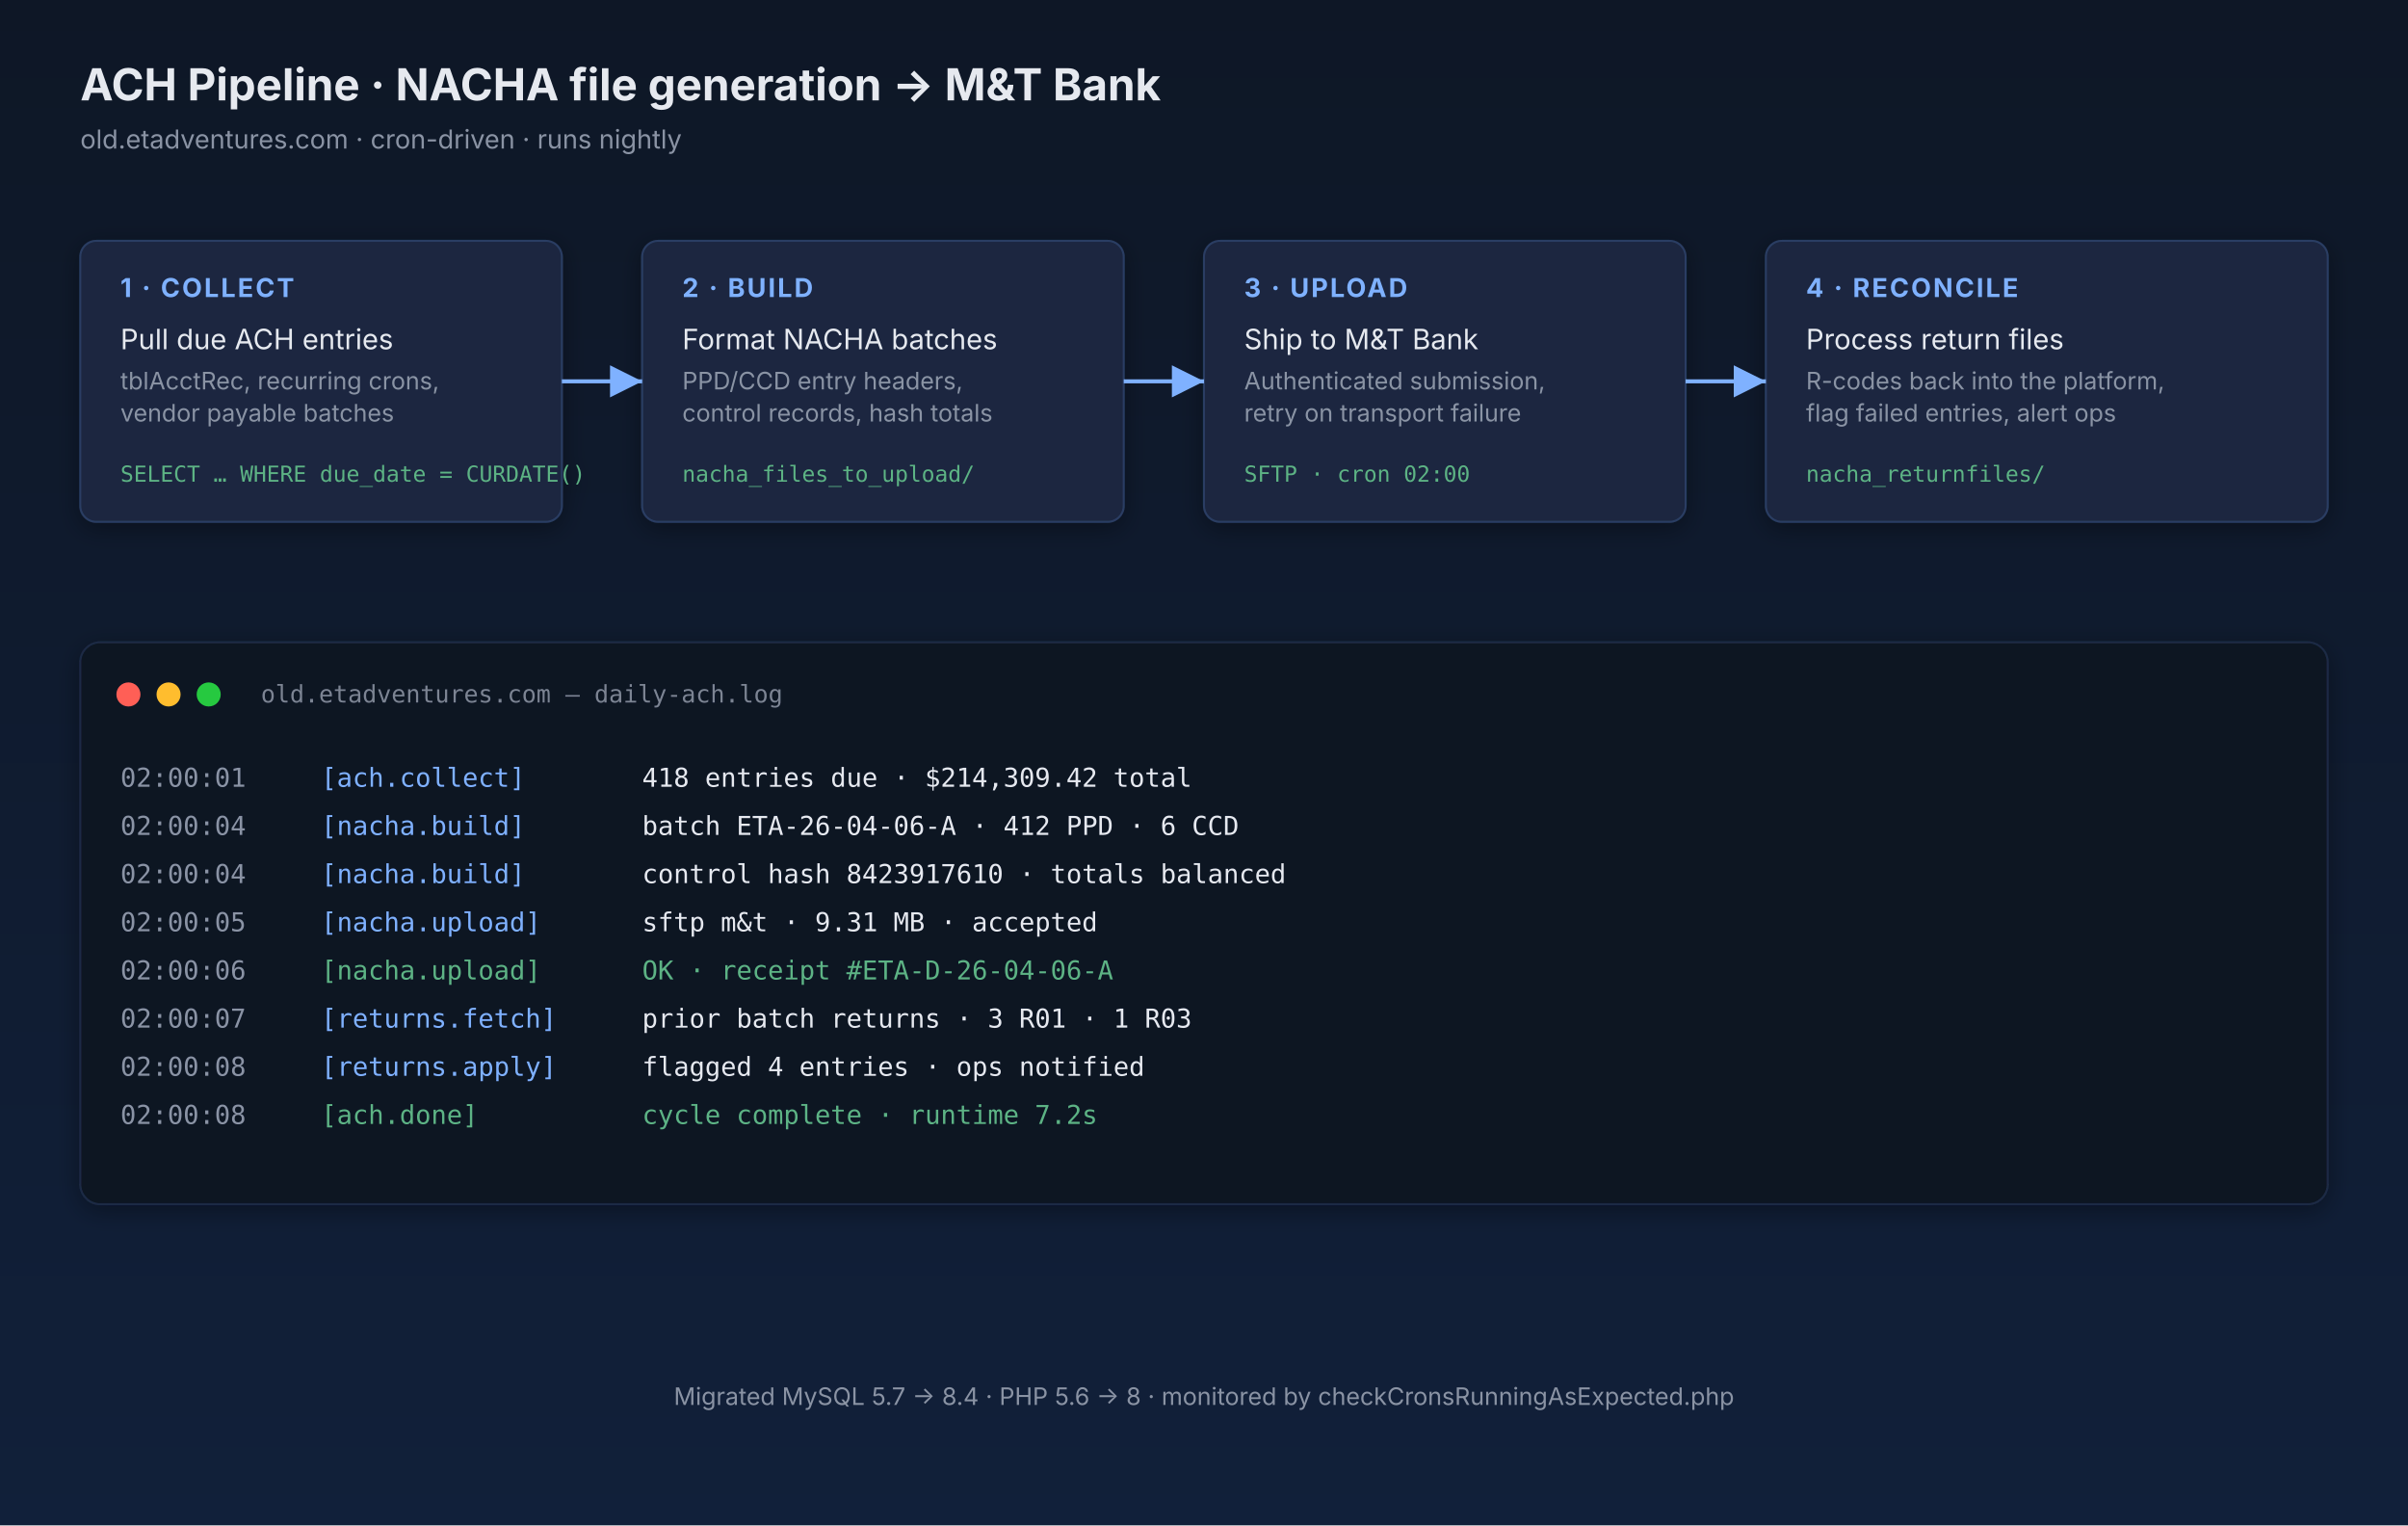
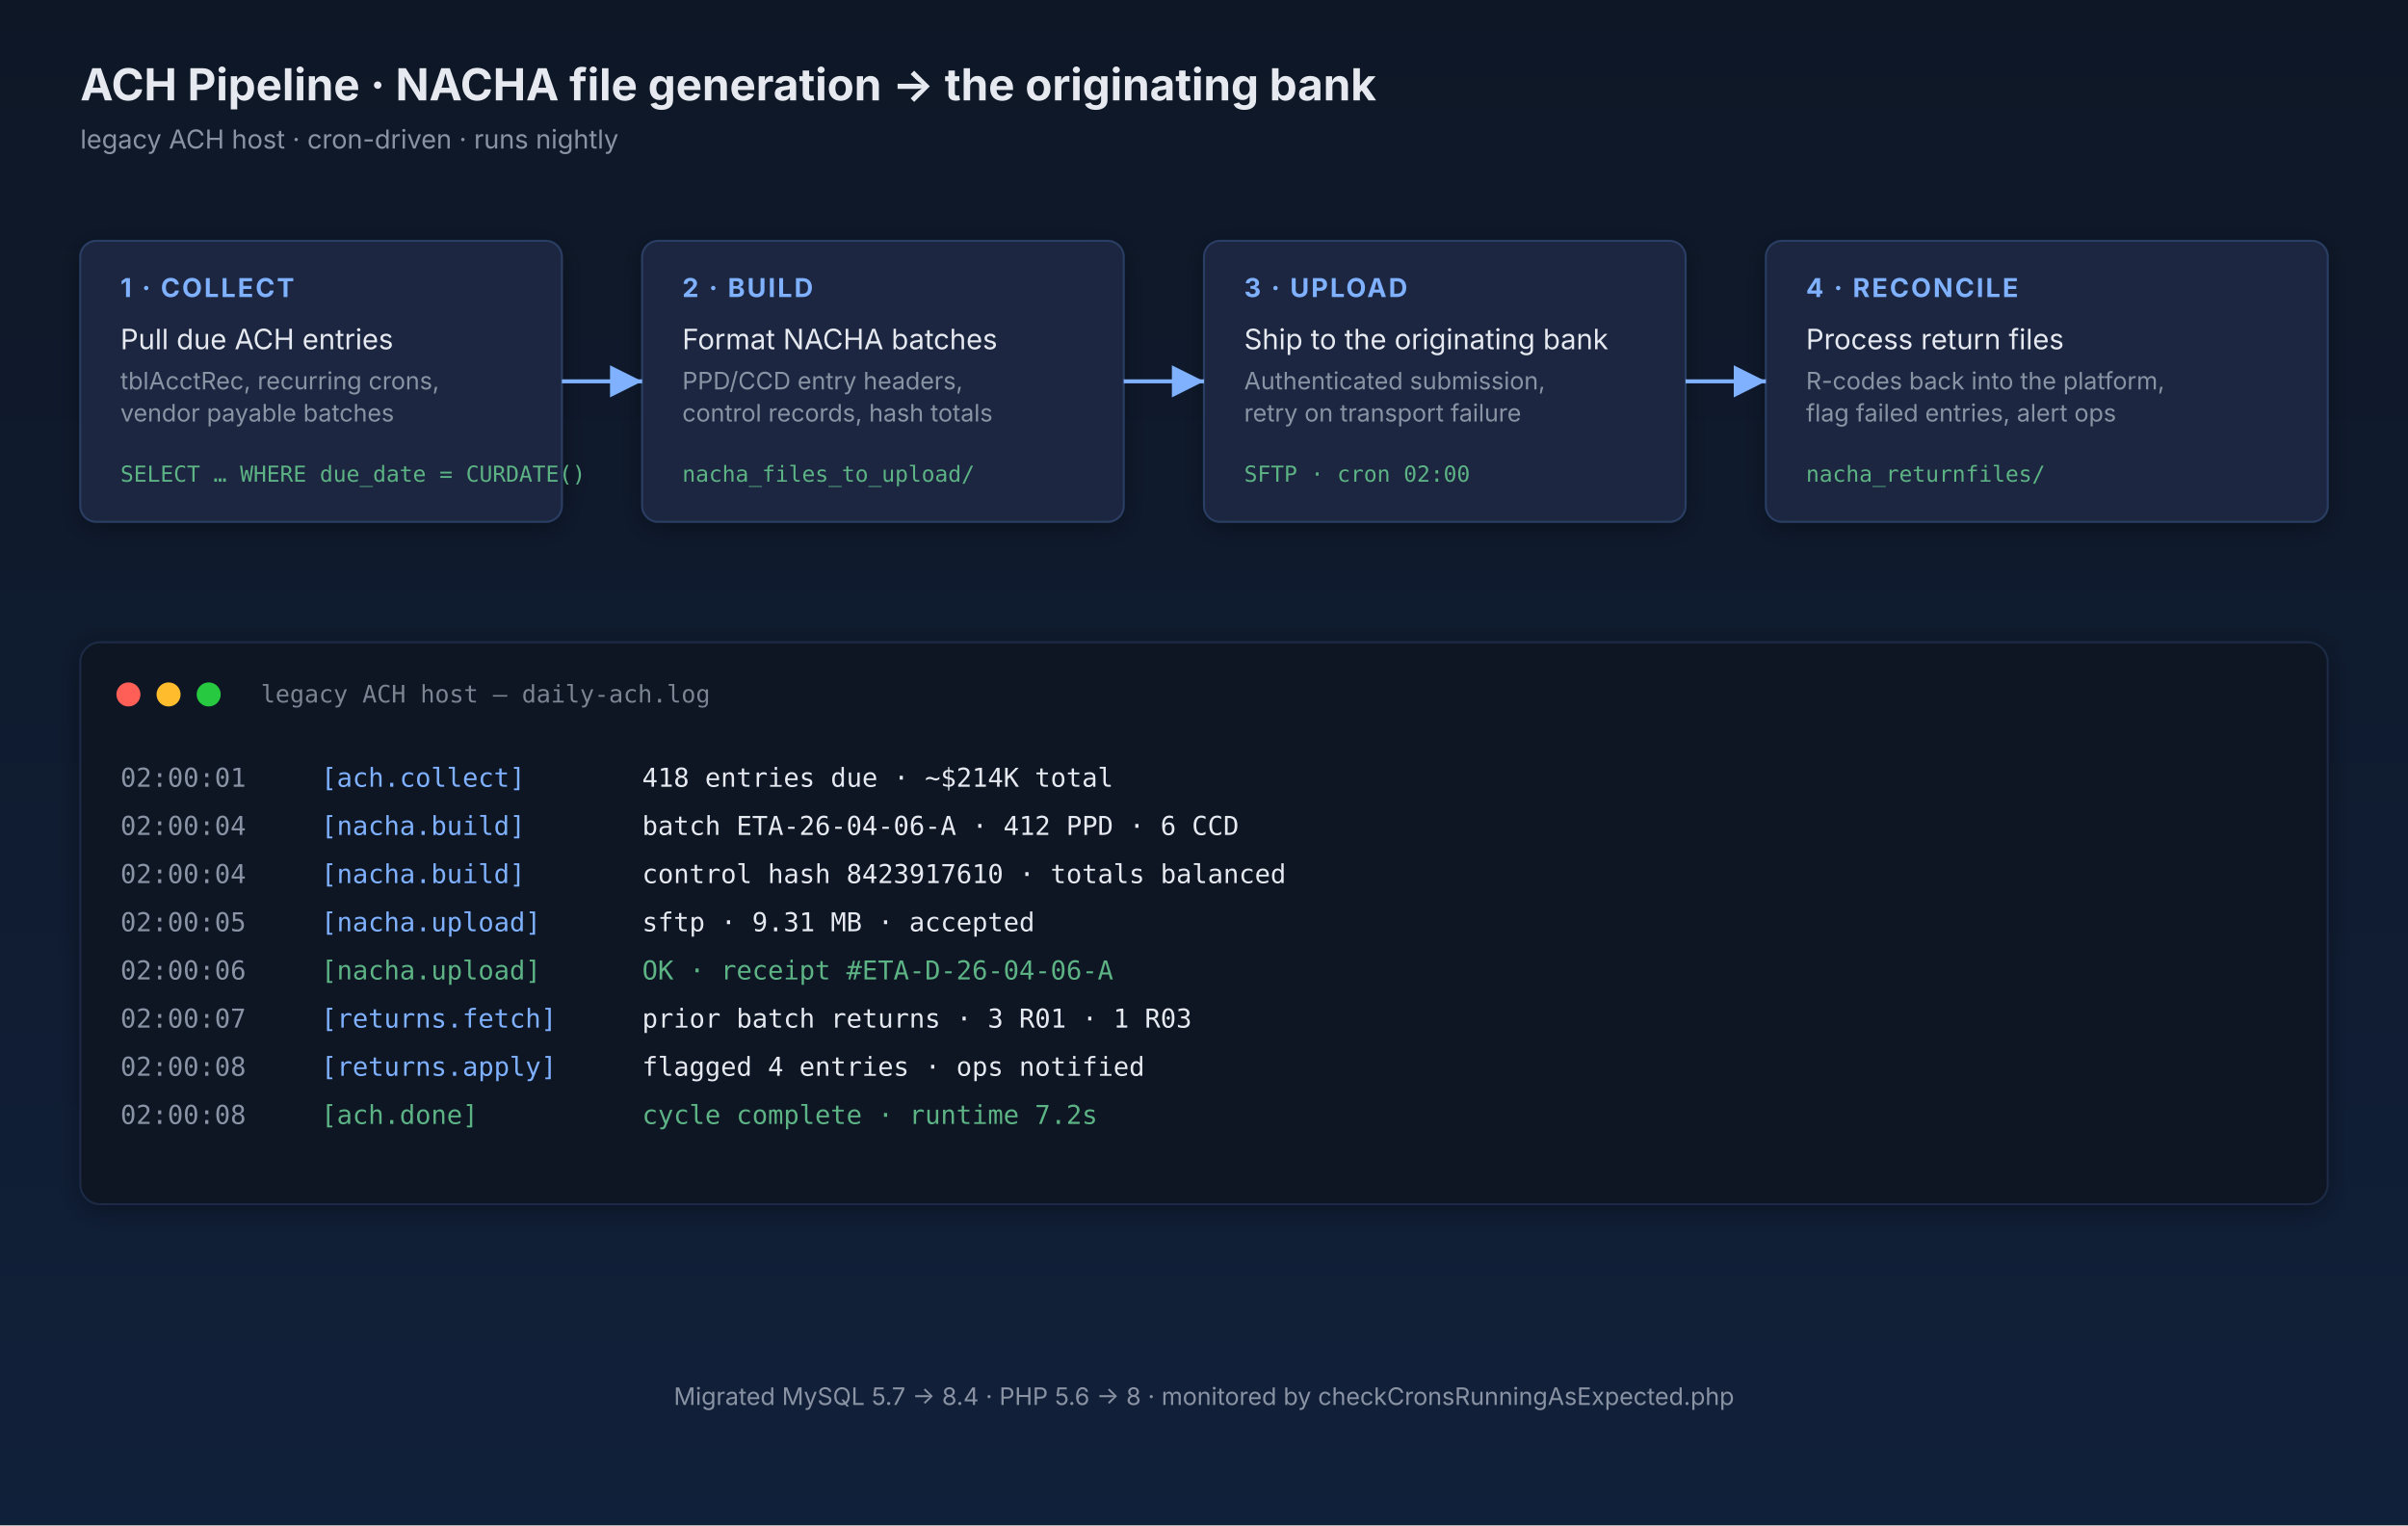
<svg xmlns="http://www.w3.org/2000/svg" viewBox="0 0 1200 760" font-family="system-ui,-apple-system,sans-serif">
  <defs>
    <linearGradient id="bg" x1="0" y1="0" x2="0" y2="1">
      <stop offset="0" stop-color="#0e1726" />
      <stop offset="1" stop-color="#11203a" />
    </linearGradient>
    <filter id="sh">
      <feDropShadow dx="0" dy="3" stdDeviation="6" flood-color="#000" flood-opacity="0.35" />
    </filter>
    <marker id="arrow" viewBox="0 0 10 10" refX="10" refY="5" markerWidth="8" markerHeight="8" orient="auto-start-reverse">
      <path d="M0 0 L10 5 L0 10 z" fill="#7fb1ff" />
    </marker>
  </defs>
  <rect width="1200" height="760" fill="url(#bg)" />
-   <text x="40" y="50" font-size="22" font-weight="700" fill="#e6e9ef">ACH Pipeline · NACHA file generation → M&amp;T Bank</text>
-   <text x="40" y="74" font-size="13" fill="#8a93a4">old.etadventures.com · cron-driven · runs nightly</text>
+   <text x="40" y="50" font-size="22" font-weight="700" fill="#e6e9ef">ACH Pipeline · NACHA file generation → the originating bank</text>
+   <text x="40" y="74" font-size="13" fill="#8a93a4">legacy ACH host · cron-driven · runs nightly</text>
  <g filter="url(#sh)">
    <rect x="40" y="120" width="240" height="140" rx="8" fill="#1a2640" stroke="#2c3e63" />
    <text x="60" y="148" font-size="13" font-weight="700" fill="#7fb1ff" letter-spacing="1">1 · COLLECT</text>
    <text x="60" y="174" font-size="14" fill="#e6e9ef">Pull due ACH entries</text>
    <text x="60" y="194" font-size="12" fill="#8a93a4">tblAcctRec, recurring crons,</text>
    <text x="60" y="210" font-size="12" fill="#8a93a4">vendor payable batches</text>
    <text x="60" y="240" font-size="11" font-family="monospace" fill="#5db384">SELECT … WHERE due_date = CURDATE()</text>
  </g>
  <g filter="url(#sh)">
    <rect x="320" y="120" width="240" height="140" rx="8" fill="#1a2640" stroke="#2c3e63" />
    <text x="340" y="148" font-size="13" font-weight="700" fill="#7fb1ff" letter-spacing="1">2 · BUILD</text>
    <text x="340" y="174" font-size="14" fill="#e6e9ef">Format NACHA batches</text>
    <text x="340" y="194" font-size="12" fill="#8a93a4">PPD/CCD entry headers,</text>
    <text x="340" y="210" font-size="12" fill="#8a93a4">control records, hash totals</text>
    <text x="340" y="240" font-size="11" font-family="monospace" fill="#5db384">nacha_files_to_upload/</text>
  </g>
  <g filter="url(#sh)">
    <rect x="600" y="120" width="240" height="140" rx="8" fill="#1a2640" stroke="#2c3e63" />
    <text x="620" y="148" font-size="13" font-weight="700" fill="#7fb1ff" letter-spacing="1">3 · UPLOAD</text>
-     <text x="620" y="174" font-size="14" fill="#e6e9ef">Ship to M&amp;T Bank</text>
+     <text x="620" y="174" font-size="14" fill="#e6e9ef">Ship to the originating bank</text>
    <text x="620" y="194" font-size="12" fill="#8a93a4">Authenticated submission,</text>
    <text x="620" y="210" font-size="12" fill="#8a93a4">retry on transport failure</text>
    <text x="620" y="240" font-size="11" font-family="monospace" fill="#5db384">SFTP · cron 02:00</text>
  </g>
  <g filter="url(#sh)">
    <rect x="880" y="120" width="280" height="140" rx="8" fill="#1a2640" stroke="#2c3e63" />
    <text x="900" y="148" font-size="13" font-weight="700" fill="#7fb1ff" letter-spacing="1">4 · RECONCILE</text>
    <text x="900" y="174" font-size="14" fill="#e6e9ef">Process return files</text>
    <text x="900" y="194" font-size="12" fill="#8a93a4">R-codes back into the platform,</text>
    <text x="900" y="210" font-size="12" fill="#8a93a4">flag failed entries, alert ops</text>
    <text x="900" y="240" font-size="11" font-family="monospace" fill="#5db384">nacha_returnfiles/</text>
  </g>
  <line x1="280" y1="190" x2="320" y2="190" stroke="#7fb1ff" stroke-width="2" marker-end="url(#arrow)" />
  <line x1="560" y1="190" x2="600" y2="190" stroke="#7fb1ff" stroke-width="2" marker-end="url(#arrow)" />
  <line x1="840" y1="190" x2="880" y2="190" stroke="#7fb1ff" stroke-width="2" marker-end="url(#arrow)" />
  <g filter="url(#sh)">
    <rect x="40" y="320" width="1120" height="280" rx="10" fill="#0b1424" stroke="#1f2c44" />
    <circle cx="64" cy="346" r="6" fill="#ff5f56" />
    <circle cx="84" cy="346" r="6" fill="#ffbd2e" />
    <circle cx="104" cy="346" r="6" fill="#27c93f" />
-     <text x="130" y="350" font-size="12" fill="#7c8492" font-family="monospace">old.etadventures.com — daily-ach.log</text>
+     <text x="130" y="350" font-size="12" fill="#7c8492" font-family="monospace">legacy ACH host — daily-ach.log</text>
    <g font-family="monospace" font-size="13">
      <text x="60" y="392" fill="#8a93a4">02:00:01</text>
      <text x="160" y="392" fill="#7fb1ff">[ach.collect]</text>
-       <text x="320" y="392" fill="#e6e9ef">418 entries due · $214,309.42 total</text>
+       <text x="320" y="392" fill="#e6e9ef">418 entries due · ~$214K total</text>
      <text x="60" y="416" fill="#8a93a4">02:00:04</text>
      <text x="160" y="416" fill="#7fb1ff">[nacha.build]</text>
      <text x="320" y="416" fill="#e6e9ef">batch ETA-26-04-06-A · 412 PPD · 6 CCD</text>
      <text x="60" y="440" fill="#8a93a4">02:00:04</text>
      <text x="160" y="440" fill="#7fb1ff">[nacha.build]</text>
      <text x="320" y="440" fill="#e6e9ef">control hash 8423917610 · totals balanced</text>
      <text x="60" y="464" fill="#8a93a4">02:00:05</text>
      <text x="160" y="464" fill="#7fb1ff">[nacha.upload]</text>
-       <text x="320" y="464" fill="#e6e9ef">sftp m&amp;t · 9.31 MB · accepted</text>
+       <text x="320" y="464" fill="#e6e9ef">sftp · 9.31 MB · accepted</text>
      <text x="60" y="488" fill="#8a93a4">02:00:06</text>
      <text x="160" y="488" fill="#5db384">[nacha.upload]</text>
      <text x="320" y="488" fill="#5db384">OK · receipt #ETA-D-26-04-06-A</text>
      <text x="60" y="512" fill="#8a93a4">02:00:07</text>
      <text x="160" y="512" fill="#7fb1ff">[returns.fetch]</text>
      <text x="320" y="512" fill="#e6e9ef">prior batch returns · 3 R01 · 1 R03</text>
      <text x="60" y="536" fill="#8a93a4">02:00:08</text>
      <text x="160" y="536" fill="#7fb1ff">[returns.apply]</text>
      <text x="320" y="536" fill="#e6e9ef">flagged 4 entries · ops notified</text>
      <text x="60" y="560" fill="#8a93a4">02:00:08</text>
      <text x="160" y="560" fill="#5db384">[ach.done]</text>
      <text x="320" y="560" fill="#5db384">cycle complete · runtime 7.2s</text>
    </g>
  </g>
  <text x="600" y="700" font-size="12" fill="#8a93a4" text-anchor="middle">Migrated MySQL 5.7 → 8.4 · PHP 5.6 → 8 · monitored by checkCronsRunningAsExpected.php</text>
</svg>
